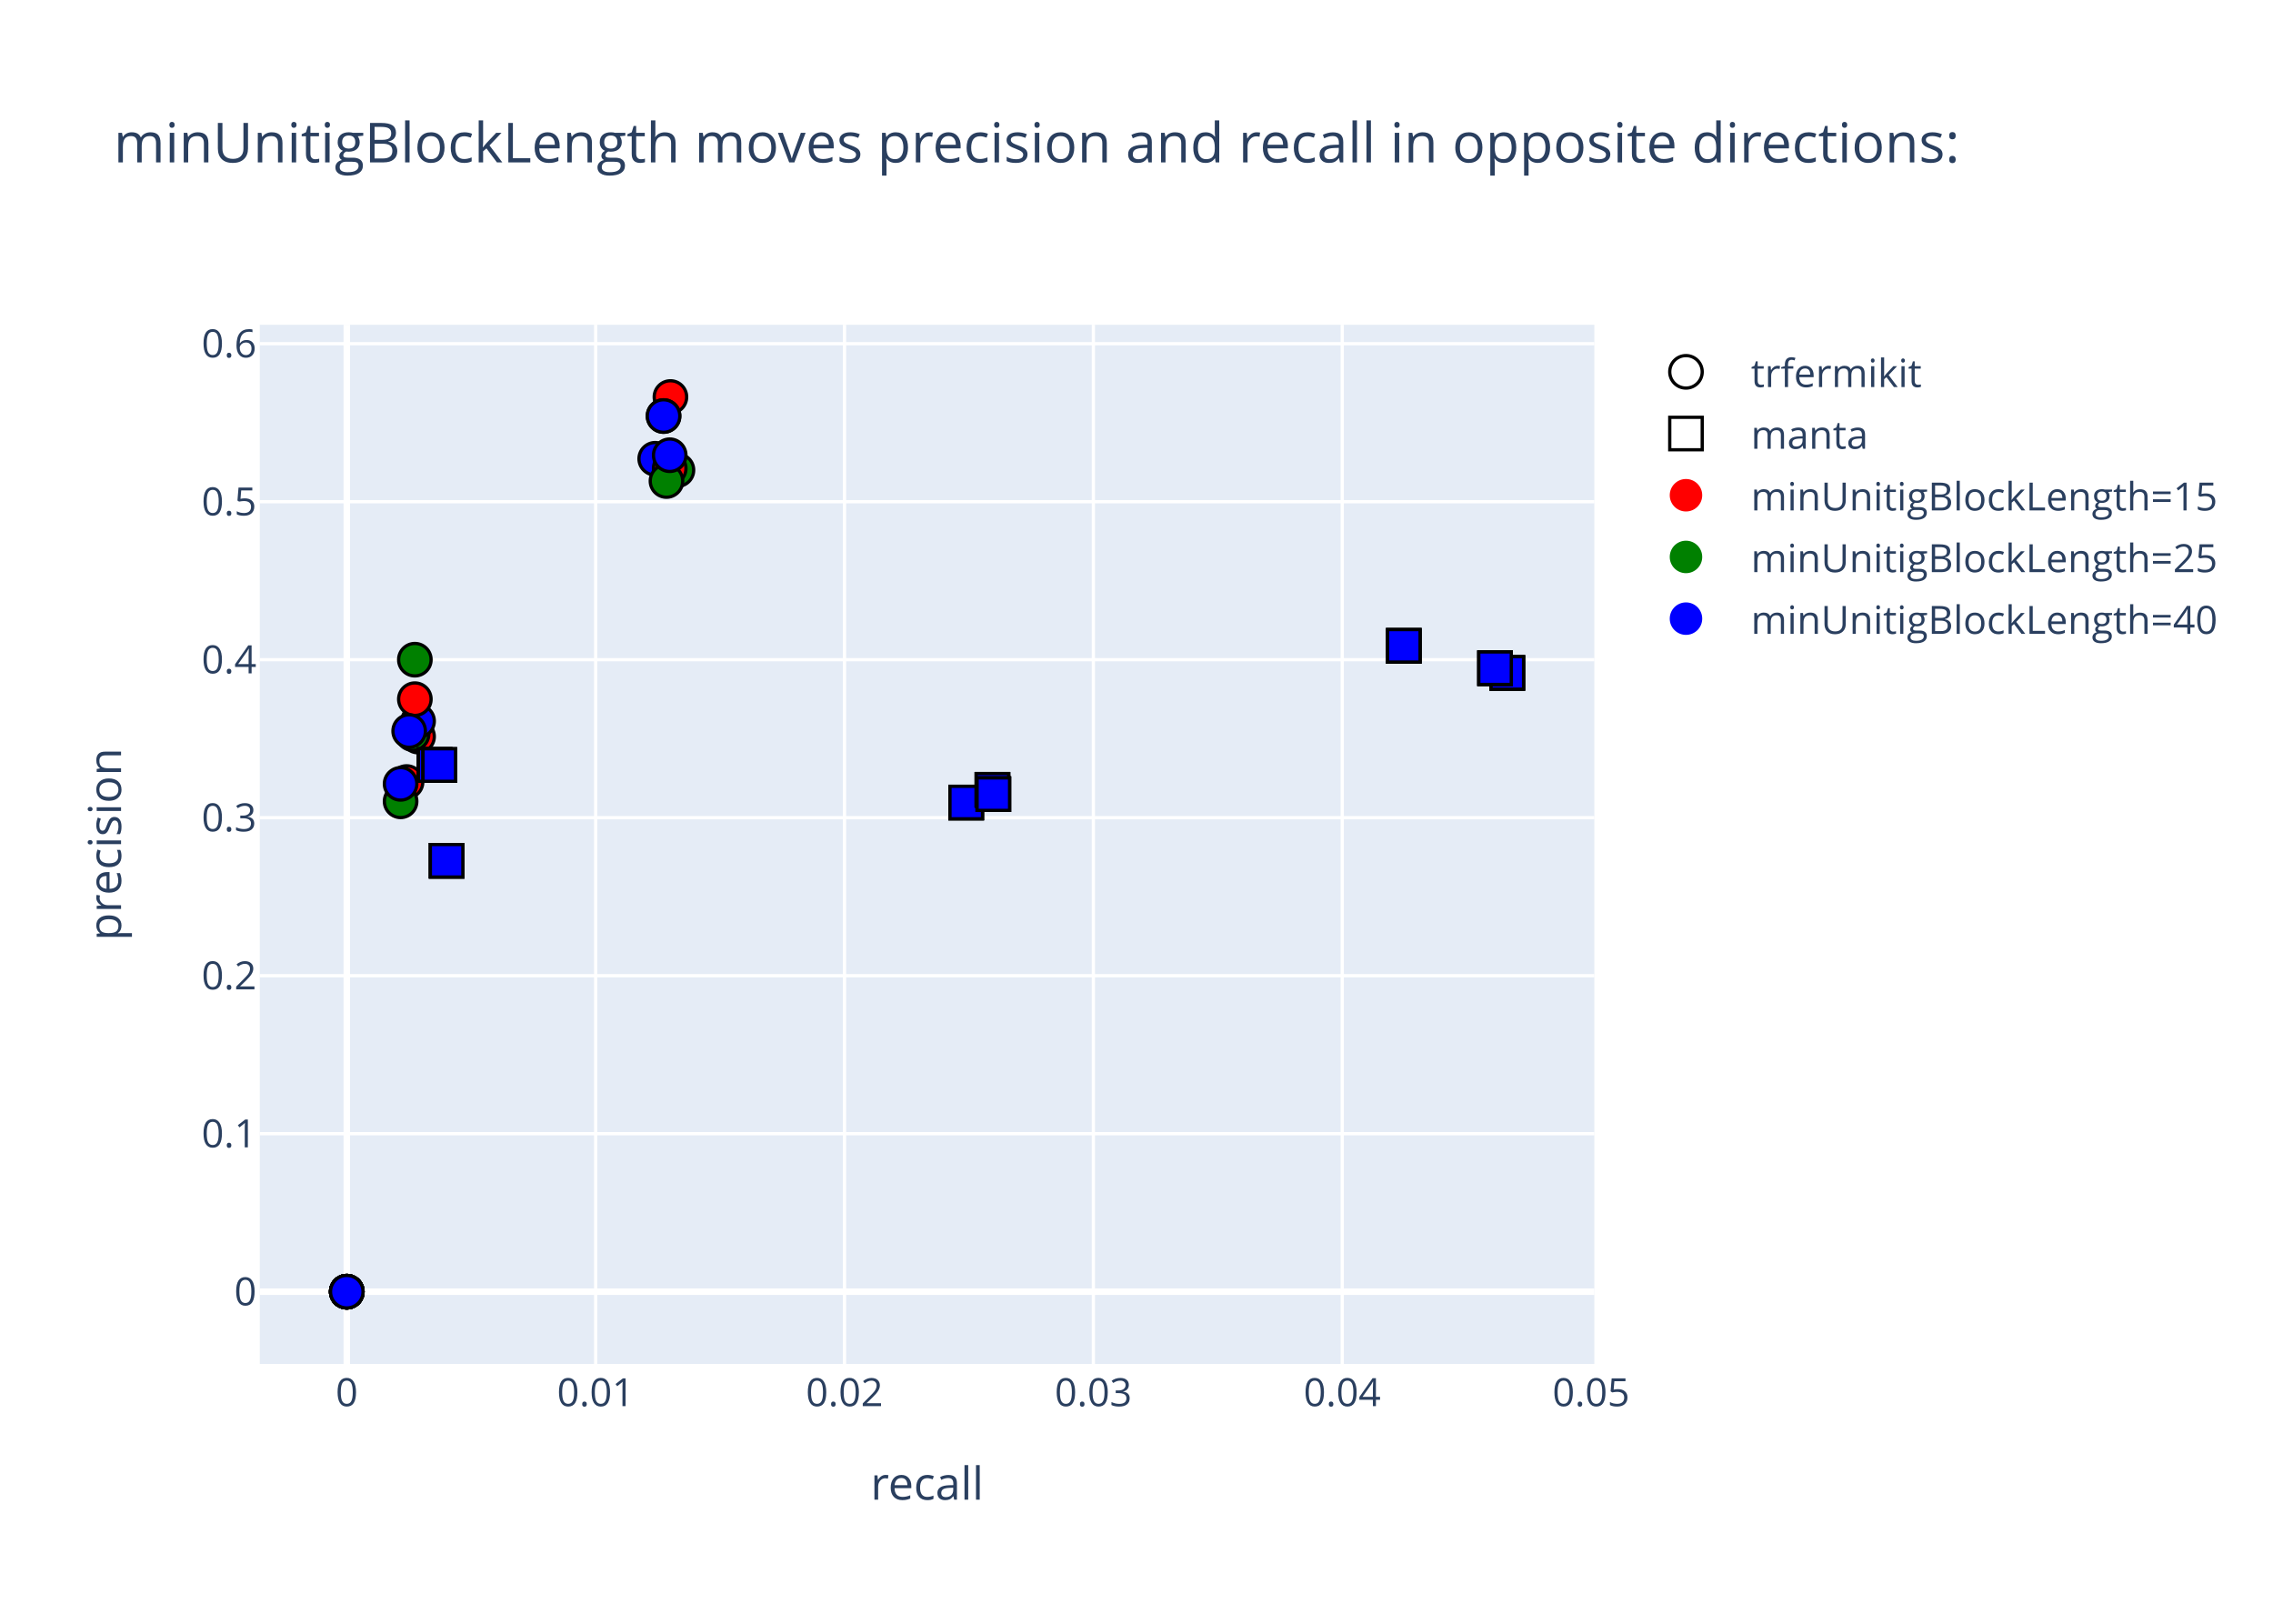
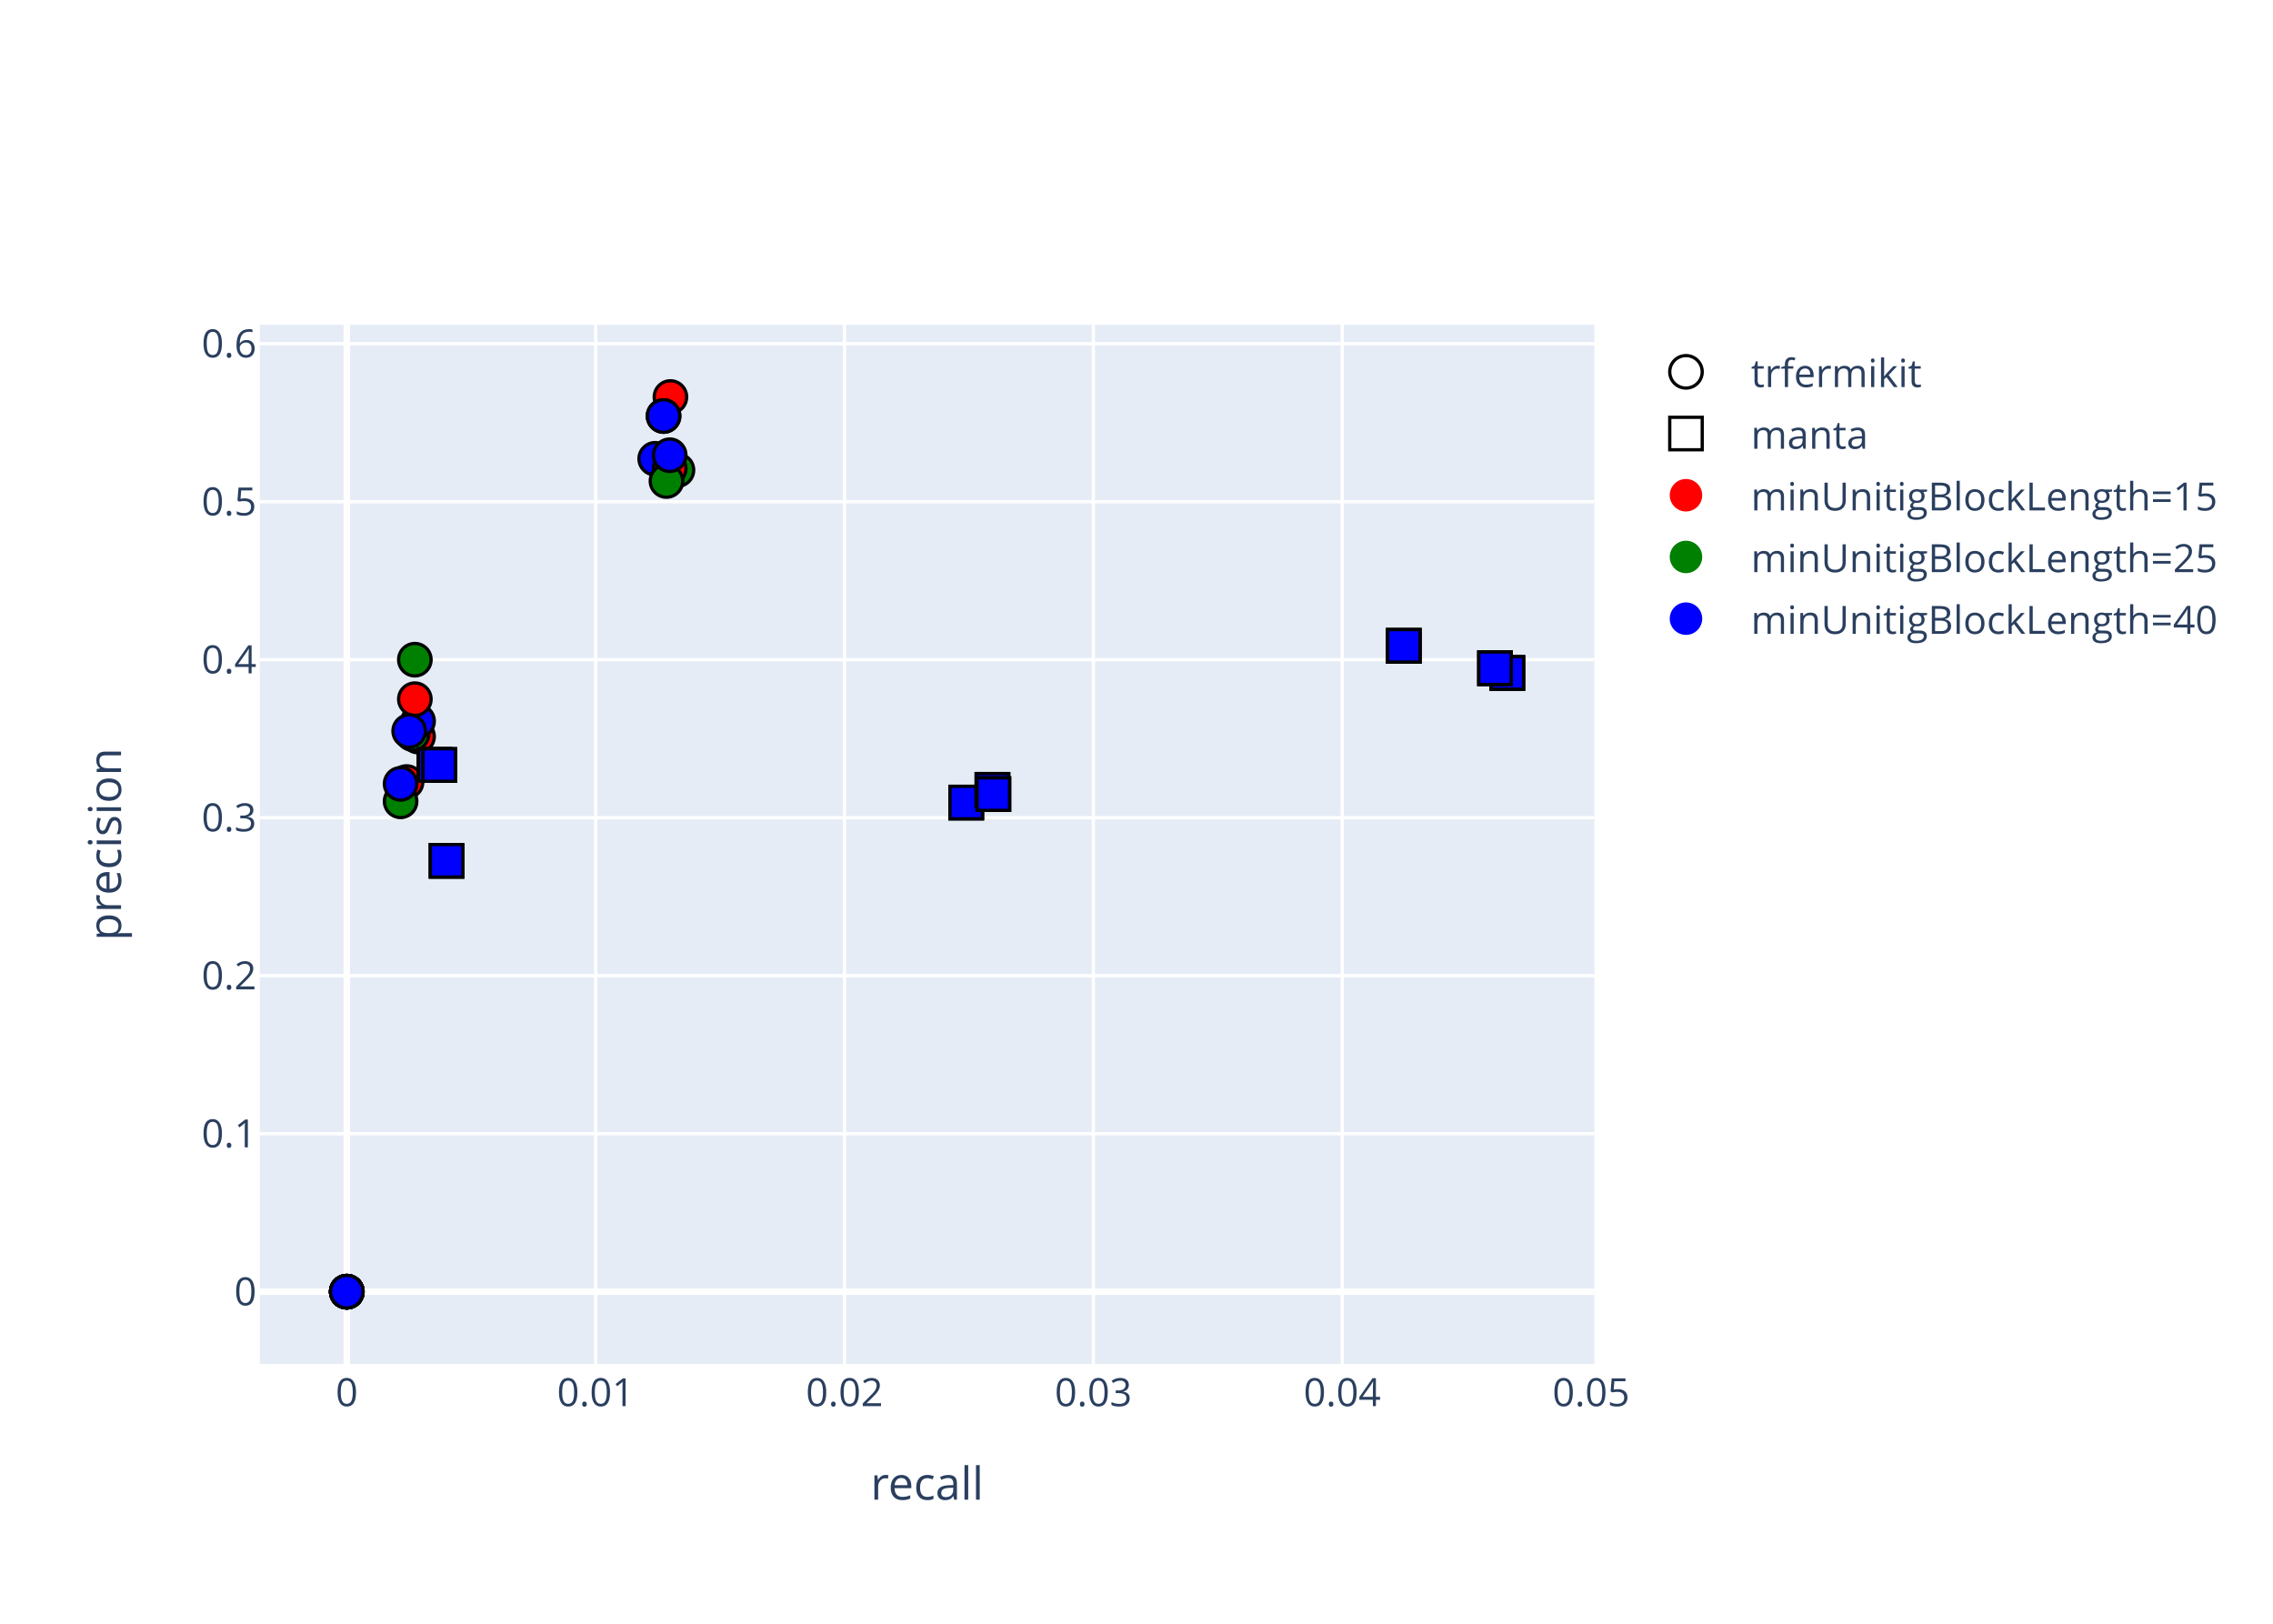
<svg xmlns="http://www.w3.org/2000/svg" class="main-svg" width="700" height="500" style="" viewBox="0 0 700 500">
  <rect x="0" y="0" width="700" height="500" style="fill: rgb(255, 255, 255); fill-opacity: 1;" />
-   <defs id="defs-dc0d54">
+   <defs id="defs-69afe5">
    <g class="clips">
-       <clipPath id="clipdc0d54xyplot" class="plotclip">
+       <clipPath id="clip69afe5xyplot" class="plotclip">
        <rect width="411" height="320" />
      </clipPath>
-       <clipPath class="axesclip" id="clipdc0d54x">
+       <clipPath class="axesclip" id="clip69afe5x">
        <rect x="80" y="0" width="411" height="500" />
      </clipPath>
-       <clipPath class="axesclip" id="clipdc0d54y">
+       <clipPath class="axesclip" id="clip69afe5y">
        <rect x="0" y="100" width="700" height="320" />
      </clipPath>
-       <clipPath class="axesclip" id="clipdc0d54xy">
+       <clipPath class="axesclip" id="clip69afe5xy">
        <rect x="80" y="100" width="411" height="320" />
      </clipPath>
    </g>
    <g class="gradients" />
  </defs>
  <g class="bglayer">
    <rect class="bg" x="80" y="100" width="411" height="320" style="fill: rgb(229, 236, 246); fill-opacity: 1; stroke-width: 0;" />
  </g>
  <g class="layer-below">
    <g class="imagelayer" />
    <g class="shapelayer" />
  </g>
  <g class="cartesianlayer">
    <g class="subplot xy">
      <g class="layer-subplot">
        <g class="shapelayer" />
        <g class="imagelayer" />
      </g>
      <g class="gridlayer">
        <g class="x">
          <path class="xgrid crisp" transform="translate(183.44,0)" d="M0,100v320" style="stroke: rgb(255, 255, 255); stroke-opacity: 1; stroke-width: 1px;" />
          <path class="xgrid crisp" transform="translate(260.08,0)" d="M0,100v320" style="stroke: rgb(255, 255, 255); stroke-opacity: 1; stroke-width: 1px;" />
          <path class="xgrid crisp" transform="translate(336.72,0)" d="M0,100v320" style="stroke: rgb(255, 255, 255); stroke-opacity: 1; stroke-width: 1px;" />
          <path class="xgrid crisp" transform="translate(413.36,0)" d="M0,100v320" style="stroke: rgb(255, 255, 255); stroke-opacity: 1; stroke-width: 1px;" />
        </g>
        <g class="y">
          <path class="ygrid crisp" transform="translate(0,349.1)" d="M80,0h411" style="stroke: rgb(255, 255, 255); stroke-opacity: 1; stroke-width: 1px;" />
          <path class="ygrid crisp" transform="translate(0,300.45)" d="M80,0h411" style="stroke: rgb(255, 255, 255); stroke-opacity: 1; stroke-width: 1px;" />
          <path class="ygrid crisp" transform="translate(0,251.79)" d="M80,0h411" style="stroke: rgb(255, 255, 255); stroke-opacity: 1; stroke-width: 1px;" />
          <path class="ygrid crisp" transform="translate(0,203.14)" d="M80,0h411" style="stroke: rgb(255, 255, 255); stroke-opacity: 1; stroke-width: 1px;" />
          <path class="ygrid crisp" transform="translate(0,154.49)" d="M80,0h411" style="stroke: rgb(255, 255, 255); stroke-opacity: 1; stroke-width: 1px;" />
          <path class="ygrid crisp" transform="translate(0,105.84)" d="M80,0h411" style="stroke: rgb(255, 255, 255); stroke-opacity: 1; stroke-width: 1px;" />
        </g>
      </g>
      <g class="zerolinelayer">
        <path class="xzl zl crisp" transform="translate(106.8,0)" d="M0,100v320" style="stroke: rgb(255, 255, 255); stroke-opacity: 1; stroke-width: 2px;" />
        <path class="yzl zl crisp" transform="translate(0,397.75)" d="M80,0h411" style="stroke: rgb(255, 255, 255); stroke-opacity: 1; stroke-width: 2px;" />
      </g>
      <path class="xlines-below" />
      <path class="ylines-below" />
      <g class="overlines-below" />
      <g class="xaxislayer-below" />
      <g class="yaxislayer-below" />
      <g class="overaxes-below" />
-       <g class="plot" transform="translate(80,100)" clip-path="url('#clipdc0d54xyplot')">
+       <g class="plot" transform="translate(80,100)" clip-path="url('#clip69afe5xyplot')">
        <g class="scatterlayer mlayer">
-           <g class="trace scatter trace263dde" style="stroke-miterlimit: 2; opacity: 1;">
+           <g class="trace scatter tracec5842b" style="stroke-miterlimit: 2; opacity: 1;">
            <g class="fills" />
            <g class="errorbars" />
            <g class="lines" />
            <g class="points">
              <path class="point" transform="translate(48.75,126.81)" d="M5,0A5,5 0 1,1 0,-5A5,5 0 0,1 5,0Z" style="opacity: 1; stroke-width: 1px; fill: rgb(255, 0, 0); fill-opacity: 1; stroke: rgb(0, 0, 0); stroke-opacity: 1;" />
              <path class="point" transform="translate(47.06,126.04)" d="M5,0A5,5 0 1,1 0,-5A5,5 0 0,1 5,0Z" style="opacity: 1; stroke-width: 1px; fill: rgb(0, 128, 0); fill-opacity: 1; stroke: rgb(0, 0, 0); stroke-opacity: 1;" />
              <path class="point" transform="translate(48.75,122.06)" d="M5,0A5,5 0 1,1 0,-5A5,5 0 0,1 5,0Z" style="opacity: 1; stroke-width: 1px; fill: rgb(0, 0, 255); fill-opacity: 1; stroke: rgb(0, 0, 0); stroke-opacity: 1;" />
              <path class="point" transform="translate(45.21,140.81)" d="M5,0A5,5 0 1,1 0,-5A5,5 0 0,1 5,0Z" style="opacity: 1; stroke-width: 1px; fill: rgb(255, 0, 0); fill-opacity: 1; stroke: rgb(0, 0, 0); stroke-opacity: 1;" />
              <path class="point" transform="translate(43.37,146.76)" d="M5,0A5,5 0 1,1 0,-5A5,5 0 0,1 5,0Z" style="opacity: 1; stroke-width: 1px; fill: rgb(0, 128, 0); fill-opacity: 1; stroke: rgb(0, 0, 0); stroke-opacity: 1;" />
              <path class="point" transform="translate(43.37,141.37)" d="M5,0A5,5 0 1,1 0,-5A5,5 0 0,1 5,0Z" style="opacity: 1; stroke-width: 1px; fill: rgb(0, 0, 255); fill-opacity: 1; stroke: rgb(0, 0, 0); stroke-opacity: 1;" />
              <path class="point" transform="translate(47.76,115.3)" d="M5,0A5,5 0 1,1 0,-5A5,5 0 0,1 5,0Z" style="opacity: 1; stroke-width: 1px; fill: rgb(255, 0, 0); fill-opacity: 1; stroke: rgb(0, 0, 0); stroke-opacity: 1;" />
              <path class="point" transform="translate(47.76,103.14)" d="M5,0A5,5 0 1,1 0,-5A5,5 0 0,1 5,0Z" style="opacity: 1; stroke-width: 1px; fill: rgb(0, 128, 0); fill-opacity: 1; stroke: rgb(0, 0, 0); stroke-opacity: 1;" />
              <path class="point" transform="translate(46.01,125.11)" d="M5,0A5,5 0 1,1 0,-5A5,5 0 0,1 5,0Z" style="opacity: 1; stroke-width: 1px; fill: rgb(0, 0, 255); fill-opacity: 1; stroke: rgb(0, 0, 0); stroke-opacity: 1;" />
              <path class="point" transform="translate(26.8,297.75)" d="M5,0A5,5 0 1,1 0,-5A5,5 0 0,1 5,0Z" style="opacity: 1; stroke-width: 1px; fill: rgb(255, 0, 0); fill-opacity: 1; stroke: rgb(0, 0, 0); stroke-opacity: 1;" />
              <path class="point" transform="translate(26.8,297.75)" d="M5,0A5,5 0 1,1 0,-5A5,5 0 0,1 5,0Z" style="opacity: 1; stroke-width: 1px; fill: rgb(0, 128, 0); fill-opacity: 1; stroke: rgb(0, 0, 0); stroke-opacity: 1;" />
              <path class="point" transform="translate(26.8,297.75)" d="M5,0A5,5 0 1,1 0,-5A5,5 0 0,1 5,0Z" style="opacity: 1; stroke-width: 1px; fill: rgb(0, 0, 255); fill-opacity: 1; stroke: rgb(0, 0, 0); stroke-opacity: 1;" />
              <path class="point" transform="translate(26.8,297.75)" d="M5,0A5,5 0 1,1 0,-5A5,5 0 0,1 5,0Z" style="opacity: 1; stroke-width: 1px; fill: rgb(255, 0, 0); fill-opacity: 1; stroke: rgb(0, 0, 0); stroke-opacity: 1;" />
              <path class="point" transform="translate(26.8,297.75)" d="M5,0A5,5 0 1,1 0,-5A5,5 0 0,1 5,0Z" style="opacity: 1; stroke-width: 1px; fill: rgb(0, 128, 0); fill-opacity: 1; stroke: rgb(0, 0, 0); stroke-opacity: 1;" />
              <path class="point" transform="translate(26.8,297.75)" d="M5,0A5,5 0 1,1 0,-5A5,5 0 0,1 5,0Z" style="opacity: 1; stroke-width: 1px; fill: rgb(0, 0, 255); fill-opacity: 1; stroke: rgb(0, 0, 0); stroke-opacity: 1;" />
              <path class="point" transform="translate(26.8,297.75)" d="M5,0A5,5 0 1,1 0,-5A5,5 0 0,1 5,0Z" style="opacity: 1; stroke-width: 1px; fill: rgb(255, 0, 0); fill-opacity: 1; stroke: rgb(0, 0, 0); stroke-opacity: 1;" />
              <path class="point" transform="translate(26.8,297.75)" d="M5,0A5,5 0 1,1 0,-5A5,5 0 0,1 5,0Z" style="opacity: 1; stroke-width: 1px; fill: rgb(0, 128, 0); fill-opacity: 1; stroke: rgb(0, 0, 0); stroke-opacity: 1;" />
              <path class="point" transform="translate(26.8,297.75)" d="M5,0A5,5 0 1,1 0,-5A5,5 0 0,1 5,0Z" style="opacity: 1; stroke-width: 1px; fill: rgb(0, 0, 255); fill-opacity: 1; stroke: rgb(0, 0, 0); stroke-opacity: 1;" />
              <path class="point" transform="translate(125.7,47.04)" d="M5,0A5,5 0 1,1 0,-5A5,5 0 0,1 5,0Z" style="opacity: 1; stroke-width: 1px; fill: rgb(255, 0, 0); fill-opacity: 1; stroke: rgb(0, 0, 0); stroke-opacity: 1;" />
              <path class="point" transform="translate(128.63,44.76)" d="M5,0A5,5 0 1,1 0,-5A5,5 0 0,1 5,0Z" style="opacity: 1; stroke-width: 1px; fill: rgb(0, 128, 0); fill-opacity: 1; stroke: rgb(0, 0, 0); stroke-opacity: 1;" />
              <path class="point" transform="translate(121.78,41.27)" d="M5,0A5,5 0 1,1 0,-5A5,5 0 0,1 5,0Z" style="opacity: 1; stroke-width: 1px; fill: rgb(0, 0, 255); fill-opacity: 1; stroke: rgb(0, 0, 0); stroke-opacity: 1;" />
              <path class="point" transform="translate(126.47,22.25)" d="M5,0A5,5 0 1,1 0,-5A5,5 0 0,1 5,0Z" style="opacity: 1; stroke-width: 1px; fill: rgb(255, 0, 0); fill-opacity: 1; stroke: rgb(0, 0, 0); stroke-opacity: 1;" />
              <path class="point" transform="translate(124.35,28.11)" d="M5,0A5,5 0 1,1 0,-5A5,5 0 0,1 5,0Z" style="opacity: 1; stroke-width: 1px; fill: rgb(0, 128, 0); fill-opacity: 1; stroke: rgb(0, 0, 0); stroke-opacity: 1;" />
              <path class="point" transform="translate(124.35,28.11)" d="M5,0A5,5 0 1,1 0,-5A5,5 0 0,1 5,0Z" style="opacity: 1; stroke-width: 1px; fill: rgb(0, 0, 255); fill-opacity: 1; stroke: rgb(0, 0, 0); stroke-opacity: 1;" />
              <path class="point" transform="translate(126.25,44.25)" d="M5,0A5,5 0 1,1 0,-5A5,5 0 0,1 5,0Z" style="opacity: 1; stroke-width: 1px; fill: rgb(255, 0, 0); fill-opacity: 1; stroke: rgb(0, 0, 0); stroke-opacity: 1;" />
              <path class="point" transform="translate(125.25,48.12)" d="M5,0A5,5 0 1,1 0,-5A5,5 0 0,1 5,0Z" style="opacity: 1; stroke-width: 1px; fill: rgb(0, 128, 0); fill-opacity: 1; stroke: rgb(0, 0, 0); stroke-opacity: 1;" />
              <path class="point" transform="translate(126.25,40.18)" d="M5,0A5,5 0 1,1 0,-5A5,5 0 0,1 5,0Z" style="opacity: 1; stroke-width: 1px; fill: rgb(0, 0, 255); fill-opacity: 1; stroke: rgb(0, 0, 0); stroke-opacity: 1;" />
            </g>
            <g class="text" />
          </g>
-           <g class="trace scatter trace5da6df" style="stroke-miterlimit: 2; opacity: 1;">
+           <g class="trace scatter trace7fc0fd" style="stroke-miterlimit: 2; opacity: 1;">
            <g class="fills" />
            <g class="errorbars" />
            <g class="lines" />
            <g class="points">
              <path class="point" transform="translate(217.56,147.13)" d="M5,5H-5V-5H5Z" style="opacity: 1; stroke-width: 1px; fill: rgb(255, 0, 0); fill-opacity: 1; stroke: rgb(0, 0, 0); stroke-opacity: 1;" />
              <path class="point" transform="translate(217.56,147.13)" d="M5,5H-5V-5H5Z" style="opacity: 1; stroke-width: 1px; fill: rgb(0, 128, 0); fill-opacity: 1; stroke: rgb(0, 0, 0); stroke-opacity: 1;" />
              <path class="point" transform="translate(217.56,147.13)" d="M5,5H-5V-5H5Z" style="opacity: 1; stroke-width: 1px; fill: rgb(0, 0, 255); fill-opacity: 1; stroke: rgb(0, 0, 0); stroke-opacity: 1;" />
              <path class="point" transform="translate(225.63,143.21)" d="M5,5H-5V-5H5Z" style="opacity: 1; stroke-width: 1px; fill: rgb(255, 0, 0); fill-opacity: 1; stroke: rgb(0, 0, 0); stroke-opacity: 1;" />
              <path class="point" transform="translate(225.63,143.21)" d="M5,5H-5V-5H5Z" style="opacity: 1; stroke-width: 1px; fill: rgb(0, 128, 0); fill-opacity: 1; stroke: rgb(0, 0, 0); stroke-opacity: 1;" />
              <path class="point" transform="translate(225.63,143.21)" d="M5,5H-5V-5H5Z" style="opacity: 1; stroke-width: 1px; fill: rgb(0, 0, 255); fill-opacity: 1; stroke: rgb(0, 0, 0); stroke-opacity: 1;" />
              <path class="point" transform="translate(225.91,144.54)" d="M5,5H-5V-5H5Z" style="opacity: 1; stroke-width: 1px; fill: rgb(255, 0, 0); fill-opacity: 1; stroke: rgb(0, 0, 0); stroke-opacity: 1;" />
              <path class="point" transform="translate(225.91,144.54)" d="M5,5H-5V-5H5Z" style="opacity: 1; stroke-width: 1px; fill: rgb(0, 128, 0); fill-opacity: 1; stroke: rgb(0, 0, 0); stroke-opacity: 1;" />
              <path class="point" transform="translate(225.91,144.54)" d="M5,5H-5V-5H5Z" style="opacity: 1; stroke-width: 1px; fill: rgb(0, 0, 255); fill-opacity: 1; stroke: rgb(0, 0, 0); stroke-opacity: 1;" />
              <path class="point" transform="translate(53.85,135.58)" d="M5,5H-5V-5H5Z" style="opacity: 1; stroke-width: 1px; fill: rgb(255, 0, 0); fill-opacity: 1; stroke: rgb(0, 0, 0); stroke-opacity: 1;" />
              <path class="point" transform="translate(53.85,135.58)" d="M5,5H-5V-5H5Z" style="opacity: 1; stroke-width: 1px; fill: rgb(0, 128, 0); fill-opacity: 1; stroke: rgb(0, 0, 0); stroke-opacity: 1;" />
              <path class="point" transform="translate(53.85,135.58)" d="M5,5H-5V-5H5Z" style="opacity: 1; stroke-width: 1px; fill: rgb(0, 0, 255); fill-opacity: 1; stroke: rgb(0, 0, 0); stroke-opacity: 1;" />
              <path class="point" transform="translate(57.54,165.06)" d="M5,5H-5V-5H5Z" style="opacity: 1; stroke-width: 1px; fill: rgb(255, 0, 0); fill-opacity: 1; stroke: rgb(0, 0, 0); stroke-opacity: 1;" />
              <path class="point" transform="translate(57.54,165.06)" d="M5,5H-5V-5H5Z" style="opacity: 1; stroke-width: 1px; fill: rgb(0, 128, 0); fill-opacity: 1; stroke: rgb(0, 0, 0); stroke-opacity: 1;" />
              <path class="point" transform="translate(57.54,165.06)" d="M5,5H-5V-5H5Z" style="opacity: 1; stroke-width: 1px; fill: rgb(0, 0, 255); fill-opacity: 1; stroke: rgb(0, 0, 0); stroke-opacity: 1;" />
              <path class="point" transform="translate(55.29,135.58)" d="M5,5H-5V-5H5Z" style="opacity: 1; stroke-width: 1px; fill: rgb(255, 0, 0); fill-opacity: 1; stroke: rgb(0, 0, 0); stroke-opacity: 1;" />
              <path class="point" transform="translate(55.29,135.58)" d="M5,5H-5V-5H5Z" style="opacity: 1; stroke-width: 1px; fill: rgb(0, 128, 0); fill-opacity: 1; stroke: rgb(0, 0, 0); stroke-opacity: 1;" />
              <path class="point" transform="translate(55.29,135.58)" d="M5,5H-5V-5H5Z" style="opacity: 1; stroke-width: 1px; fill: rgb(0, 0, 255); fill-opacity: 1; stroke: rgb(0, 0, 0); stroke-opacity: 1;" />
              <path class="point" transform="translate(384.2,107.21)" d="M5,5H-5V-5H5Z" style="opacity: 1; stroke-width: 1px; fill: rgb(255, 0, 0); fill-opacity: 1; stroke: rgb(0, 0, 0); stroke-opacity: 1;" />
              <path class="point" transform="translate(384.2,107.21)" d="M5,5H-5V-5H5Z" style="opacity: 1; stroke-width: 1px; fill: rgb(0, 128, 0); fill-opacity: 1; stroke: rgb(0, 0, 0); stroke-opacity: 1;" />
              <path class="point" transform="translate(384.2,107.21)" d="M5,5H-5V-5H5Z" style="opacity: 1; stroke-width: 1px; fill: rgb(0, 0, 255); fill-opacity: 1; stroke: rgb(0, 0, 0); stroke-opacity: 1;" />
              <path class="point" transform="translate(352.32,98.87)" d="M5,5H-5V-5H5Z" style="opacity: 1; stroke-width: 1px; fill: rgb(255, 0, 0); fill-opacity: 1; stroke: rgb(0, 0, 0); stroke-opacity: 1;" />
              <path class="point" transform="translate(352.32,98.87)" d="M5,5H-5V-5H5Z" style="opacity: 1; stroke-width: 1px; fill: rgb(0, 128, 0); fill-opacity: 1; stroke: rgb(0, 0, 0); stroke-opacity: 1;" />
              <path class="point" transform="translate(352.32,98.87)" d="M5,5H-5V-5H5Z" style="opacity: 1; stroke-width: 1px; fill: rgb(0, 0, 255); fill-opacity: 1; stroke: rgb(0, 0, 0); stroke-opacity: 1;" />
              <path class="point" transform="translate(380.42,105.76)" d="M5,5H-5V-5H5Z" style="opacity: 1; stroke-width: 1px; fill: rgb(255, 0, 0); fill-opacity: 1; stroke: rgb(0, 0, 0); stroke-opacity: 1;" />
              <path class="point" transform="translate(380.42,105.76)" d="M5,5H-5V-5H5Z" style="opacity: 1; stroke-width: 1px; fill: rgb(0, 128, 0); fill-opacity: 1; stroke: rgb(0, 0, 0); stroke-opacity: 1;" />
              <path class="point" transform="translate(380.42,105.76)" d="M5,5H-5V-5H5Z" style="opacity: 1; stroke-width: 1px; fill: rgb(0, 0, 255); fill-opacity: 1; stroke: rgb(0, 0, 0); stroke-opacity: 1;" />
            </g>
            <g class="text" />
          </g>
-           <g class="trace scatter trace8d6676" style="stroke-miterlimit: 2; opacity: 1;">
-             <g class="fills" />
-             <g class="errorbars" />
-             <g class="lines" />
-             <g class="points" />
-             <g class="text" />
-           </g>
-           <g class="trace scatter tracec34d84" style="stroke-miterlimit: 2; opacity: 1;">
-             <g class="fills" />
-             <g class="errorbars" />
-             <g class="lines" />
-             <g class="points" />
-             <g class="text" />
-           </g>
-           <g class="trace scatter trace6e48bb" style="stroke-miterlimit: 2; opacity: 1;">
-             <g class="fills" />
-             <g class="errorbars" />
-             <g class="lines" />
-             <g class="points" />
-             <g class="text" />
-           </g>
-           <g class="trace scatter tracea8e522" style="stroke-miterlimit: 2; opacity: 1;">
-             <g class="fills" />
-             <g class="errorbars" />
-             <g class="lines" />
-             <g class="points" />
-             <g class="text" />
-           </g>
-           <g class="trace scatter trace4388cb" style="stroke-miterlimit: 2; opacity: 1;">
+           <g class="trace scatter trace2bc2e6" style="stroke-miterlimit: 2; opacity: 1;">
+             <g class="fills" />
+             <g class="errorbars" />
+             <g class="lines" />
+             <g class="points" />
+             <g class="text" />
+           </g>
+           <g class="trace scatter trace62a52e" style="stroke-miterlimit: 2; opacity: 1;">
+             <g class="fills" />
+             <g class="errorbars" />
+             <g class="lines" />
+             <g class="points" />
+             <g class="text" />
+           </g>
+           <g class="trace scatter trace4e8cd8" style="stroke-miterlimit: 2; opacity: 1;">
+             <g class="fills" />
+             <g class="errorbars" />
+             <g class="lines" />
+             <g class="points" />
+             <g class="text" />
+           </g>
+           <g class="trace scatter trace6039fe" style="stroke-miterlimit: 2; opacity: 1;">
+             <g class="fills" />
+             <g class="errorbars" />
+             <g class="lines" />
+             <g class="points" />
+             <g class="text" />
+           </g>
+           <g class="trace scatter trace27c7a9" style="stroke-miterlimit: 2; opacity: 1;">
            <g class="fills" />
            <g class="errorbars" />
            <g class="lines" />
            <g class="points" />
            <g class="text" />
          </g>
        </g>
      </g>
      <g class="overplot" />
      <path class="xlines-above crisp" d="M0,0" style="fill: none;" />
      <path class="ylines-above crisp" d="M0,0" style="fill: none;" />
      <g class="overlines-above" />
      <g class="xaxislayer-above">
        <g class="xtick">
          <text text-anchor="middle" x="0" y="433" transform="translate(106.8,0)" style="font-family: 'Open Sans', verdana, arial, sans-serif; font-size: 12px; fill: rgb(42, 63, 95); fill-opacity: 1; white-space: pre;">0</text>
        </g>
        <g class="xtick">
          <text text-anchor="middle" x="0" y="433" transform="translate(183.44,0)" style="font-family: 'Open Sans', verdana, arial, sans-serif; font-size: 12px; fill: rgb(42, 63, 95); fill-opacity: 1; white-space: pre;">0.01</text>
        </g>
        <g class="xtick">
          <text text-anchor="middle" x="0" y="433" transform="translate(260.08,0)" style="font-family: 'Open Sans', verdana, arial, sans-serif; font-size: 12px; fill: rgb(42, 63, 95); fill-opacity: 1; white-space: pre;">0.02</text>
        </g>
        <g class="xtick">
          <text text-anchor="middle" x="0" y="433" transform="translate(336.72,0)" style="font-family: 'Open Sans', verdana, arial, sans-serif; font-size: 12px; fill: rgb(42, 63, 95); fill-opacity: 1; white-space: pre;">0.03</text>
        </g>
        <g class="xtick">
          <text text-anchor="middle" x="0" y="433" transform="translate(413.36,0)" style="font-family: 'Open Sans', verdana, arial, sans-serif; font-size: 12px; fill: rgb(42, 63, 95); fill-opacity: 1; white-space: pre;">0.04</text>
        </g>
        <g class="xtick">
          <text text-anchor="middle" x="0" y="433" transform="translate(490,0)" style="font-family: 'Open Sans', verdana, arial, sans-serif; font-size: 12px; fill: rgb(42, 63, 95); fill-opacity: 1; white-space: pre;">0.05</text>
        </g>
      </g>
      <g class="yaxislayer-above">
        <g class="ytick">
          <text text-anchor="end" x="79" y="4.2" transform="translate(0,397.75)" style="font-family: 'Open Sans', verdana, arial, sans-serif; font-size: 12px; fill: rgb(42, 63, 95); fill-opacity: 1; white-space: pre;">0</text>
        </g>
        <g class="ytick">
          <text text-anchor="end" x="79" y="4.2" transform="translate(0,349.1)" style="font-family: 'Open Sans', verdana, arial, sans-serif; font-size: 12px; fill: rgb(42, 63, 95); fill-opacity: 1; white-space: pre;">0.1</text>
        </g>
        <g class="ytick">
          <text text-anchor="end" x="79" y="4.2" transform="translate(0,300.45)" style="font-family: 'Open Sans', verdana, arial, sans-serif; font-size: 12px; fill: rgb(42, 63, 95); fill-opacity: 1; white-space: pre;">0.2</text>
        </g>
        <g class="ytick">
          <text text-anchor="end" x="79" y="4.2" transform="translate(0,251.79)" style="font-family: 'Open Sans', verdana, arial, sans-serif; font-size: 12px; fill: rgb(42, 63, 95); fill-opacity: 1; white-space: pre;">0.3</text>
        </g>
        <g class="ytick">
          <text text-anchor="end" x="79" y="4.2" transform="translate(0,203.14)" style="font-family: 'Open Sans', verdana, arial, sans-serif; font-size: 12px; fill: rgb(42, 63, 95); fill-opacity: 1; white-space: pre;">0.4</text>
        </g>
        <g class="ytick">
          <text text-anchor="end" x="79" y="4.2" transform="translate(0,154.49)" style="font-family: 'Open Sans', verdana, arial, sans-serif; font-size: 12px; fill: rgb(42, 63, 95); fill-opacity: 1; white-space: pre;">0.5</text>
        </g>
        <g class="ytick">
          <text text-anchor="end" x="79" y="4.2" transform="translate(0,105.84)" style="font-family: 'Open Sans', verdana, arial, sans-serif; font-size: 12px; fill: rgb(42, 63, 95); fill-opacity: 1; white-space: pre;">0.6</text>
        </g>
      </g>
      <g class="overaxes-above" />
    </g>
  </g>
  <g class="polarlayer" />
  <g class="ternarylayer" />
  <g class="geolayer" />
  <g class="funnelarealayer" />
  <g class="pielayer" />
  <g class="treemaplayer" />
  <g class="sunburstlayer" />
  <g class="glimages" />
-   <defs id="topdefs-dc0d54">
+   <defs id="topdefs-69afe5">
    <g class="clips" />
-     <clipPath id="legenddc0d54">
+     <clipPath id="legend69afe5">
      <rect width="189" height="105" x="0" y="0" />
    </clipPath>
  </defs>
  <g class="layer-above">
    <g class="imagelayer" />
    <g class="shapelayer" />
  </g>
  <g class="infolayer">
    <g class="legend" pointer-events="all" transform="translate(499.22,100)">
      <rect class="bg" shape-rendering="crispEdges" width="189" height="105" x="0" y="0" style="stroke: rgb(68, 68, 68); stroke-opacity: 1; fill: rgb(255, 255, 255); fill-opacity: 1; stroke-width: 0px;" />
-       <g class="scrollbox" transform="" clip-path="url('#legenddc0d54')">
+       <g class="scrollbox" transform="" clip-path="url('#legend69afe5')">
        <g class="groups">
          <g class="traces" transform="translate(0,14.5)" style="opacity: 1;">
            <text class="legendtext" text-anchor="start" x="40" y="4.68" style="font-family: 'Open Sans', verdana, arial, sans-serif; font-size: 12px; fill: rgb(42, 63, 95); fill-opacity: 1; white-space: pre;">trfermikit</text>
            <g class="layers" style="opacity: 1;">
              <g class="legendfill" />
              <g class="legendlines" />
              <g class="legendsymbols">
                <g class="legendpoints">
                  <path class="scatterpts" transform="translate(20,0)" d="M5,0A5,5 0 1,1 0,-5A5,5 0 0,1 5,0Z" style="opacity: 1; stroke-width: 1px; fill: rgb(255, 255, 255); fill-opacity: 1; stroke: rgb(0, 0, 0); stroke-opacity: 1;" />
                </g>
              </g>
            </g>
            <rect class="legendtoggle" x="0" y="-9.5" width="183.844" height="19" style="fill: rgb(0, 0, 0); fill-opacity: 0;" />
          </g>
          <g class="traces" transform="translate(0,33.5)" style="opacity: 1;">
            <text class="legendtext" text-anchor="start" x="40" y="4.68" style="font-family: 'Open Sans', verdana, arial, sans-serif; font-size: 12px; fill: rgb(42, 63, 95); fill-opacity: 1; white-space: pre;">manta</text>
            <g class="layers" style="opacity: 1;">
              <g class="legendfill" />
              <g class="legendlines" />
              <g class="legendsymbols">
                <g class="legendpoints">
                  <path class="scatterpts" transform="translate(20,0)" d="M5,5H-5V-5H5Z" style="opacity: 1; stroke-width: 1px; fill: rgb(255, 255, 255); fill-opacity: 1; stroke: rgb(0, 0, 0); stroke-opacity: 1;" />
                </g>
              </g>
            </g>
            <rect class="legendtoggle" x="0" y="-9.5" width="183.844" height="19" style="fill: rgb(0, 0, 0); fill-opacity: 0;" />
          </g>
          <g class="traces" transform="translate(0,52.5)" style="opacity: 1;">
            <text class="legendtext" text-anchor="start" x="40" y="4.68" style="font-family: 'Open Sans', verdana, arial, sans-serif; font-size: 12px; fill: rgb(42, 63, 95); fill-opacity: 1; white-space: pre;">minUnitigBlockLength=15</text>
            <g class="layers" style="opacity: 1;">
              <g class="legendfill" />
              <g class="legendlines" />
              <g class="legendsymbols">
                <g class="legendpoints">
                  <path class="scatterpts" transform="translate(20,0)" d="M5,0A5,5 0 1,1 0,-5A5,5 0 0,1 5,0Z" style="opacity: 1; stroke-width: 0px; fill: rgb(255, 0, 0); fill-opacity: 1;" />
                </g>
              </g>
            </g>
            <rect class="legendtoggle" x="0" y="-9.5" width="183.844" height="19" style="fill: rgb(0, 0, 0); fill-opacity: 0;" />
          </g>
          <g class="traces" transform="translate(0,71.5)" style="opacity: 1;">
            <text class="legendtext" text-anchor="start" x="40" y="4.68" style="font-family: 'Open Sans', verdana, arial, sans-serif; font-size: 12px; fill: rgb(42, 63, 95); fill-opacity: 1; white-space: pre;">minUnitigBlockLength=25</text>
            <g class="layers" style="opacity: 1;">
              <g class="legendfill" />
              <g class="legendlines" />
              <g class="legendsymbols">
                <g class="legendpoints">
                  <path class="scatterpts" transform="translate(20,0)" d="M5,0A5,5 0 1,1 0,-5A5,5 0 0,1 5,0Z" style="opacity: 1; stroke-width: 0px; fill: rgb(0, 128, 0); fill-opacity: 1;" />
                </g>
              </g>
            </g>
            <rect class="legendtoggle" x="0" y="-9.5" width="183.844" height="19" style="fill: rgb(0, 0, 0); fill-opacity: 0;" />
          </g>
          <g class="traces" transform="translate(0,90.5)" style="opacity: 1;">
            <text class="legendtext" text-anchor="start" x="40" y="4.68" style="font-family: 'Open Sans', verdana, arial, sans-serif; font-size: 12px; fill: rgb(42, 63, 95); fill-opacity: 1; white-space: pre;">minUnitigBlockLength=40</text>
            <g class="layers" style="opacity: 1;">
              <g class="legendfill" />
              <g class="legendlines" />
              <g class="legendsymbols">
                <g class="legendpoints">
                  <path class="scatterpts" transform="translate(20,0)" d="M5,0A5,5 0 1,1 0,-5A5,5 0 0,1 5,0Z" style="opacity: 1; stroke-width: 0px; fill: rgb(0, 0, 255); fill-opacity: 1;" />
                </g>
              </g>
            </g>
            <rect class="legendtoggle" x="0" y="-9.5" width="183.844" height="19" style="fill: rgb(0, 0, 0); fill-opacity: 0;" />
          </g>
        </g>
      </g>
      <rect class="scrollbar" rx="20" ry="3" width="0" height="0" x="0" y="0" style="fill: rgb(128, 139, 164); fill-opacity: 1;" />
    </g>
-     <g class="g-gtitle">
-       <text class="gtitle" x="35" y="50" text-anchor="start" dy="0em" style="font-family: 'Open Sans', verdana, arial, sans-serif; font-size: 17px; fill: rgb(42, 63, 95); opacity: 1; font-weight: normal; white-space: pre;">minUnitigBlockLength moves precision and recall in opposite directions:</text>
-     </g>
+     <g class="g-gtitle" />
    <g class="g-xtitle">
      <text class="xtitle" x="285.5" y="461.8" text-anchor="middle" style="font-family: 'Open Sans', verdana, arial, sans-serif; font-size: 14px; fill: rgb(42, 63, 95); opacity: 1; font-weight: normal; white-space: pre;">recall</text>
    </g>
    <g class="g-ytitle">
      <text class="ytitle" transform="rotate(-90,37.27813,260)" x="37.278" y="260" text-anchor="middle" style="font-family: 'Open Sans', verdana, arial, sans-serif; font-size: 14px; fill: rgb(42, 63, 95); opacity: 1; font-weight: normal; white-space: pre;">precision</text>
    </g>
  </g>
</svg>
